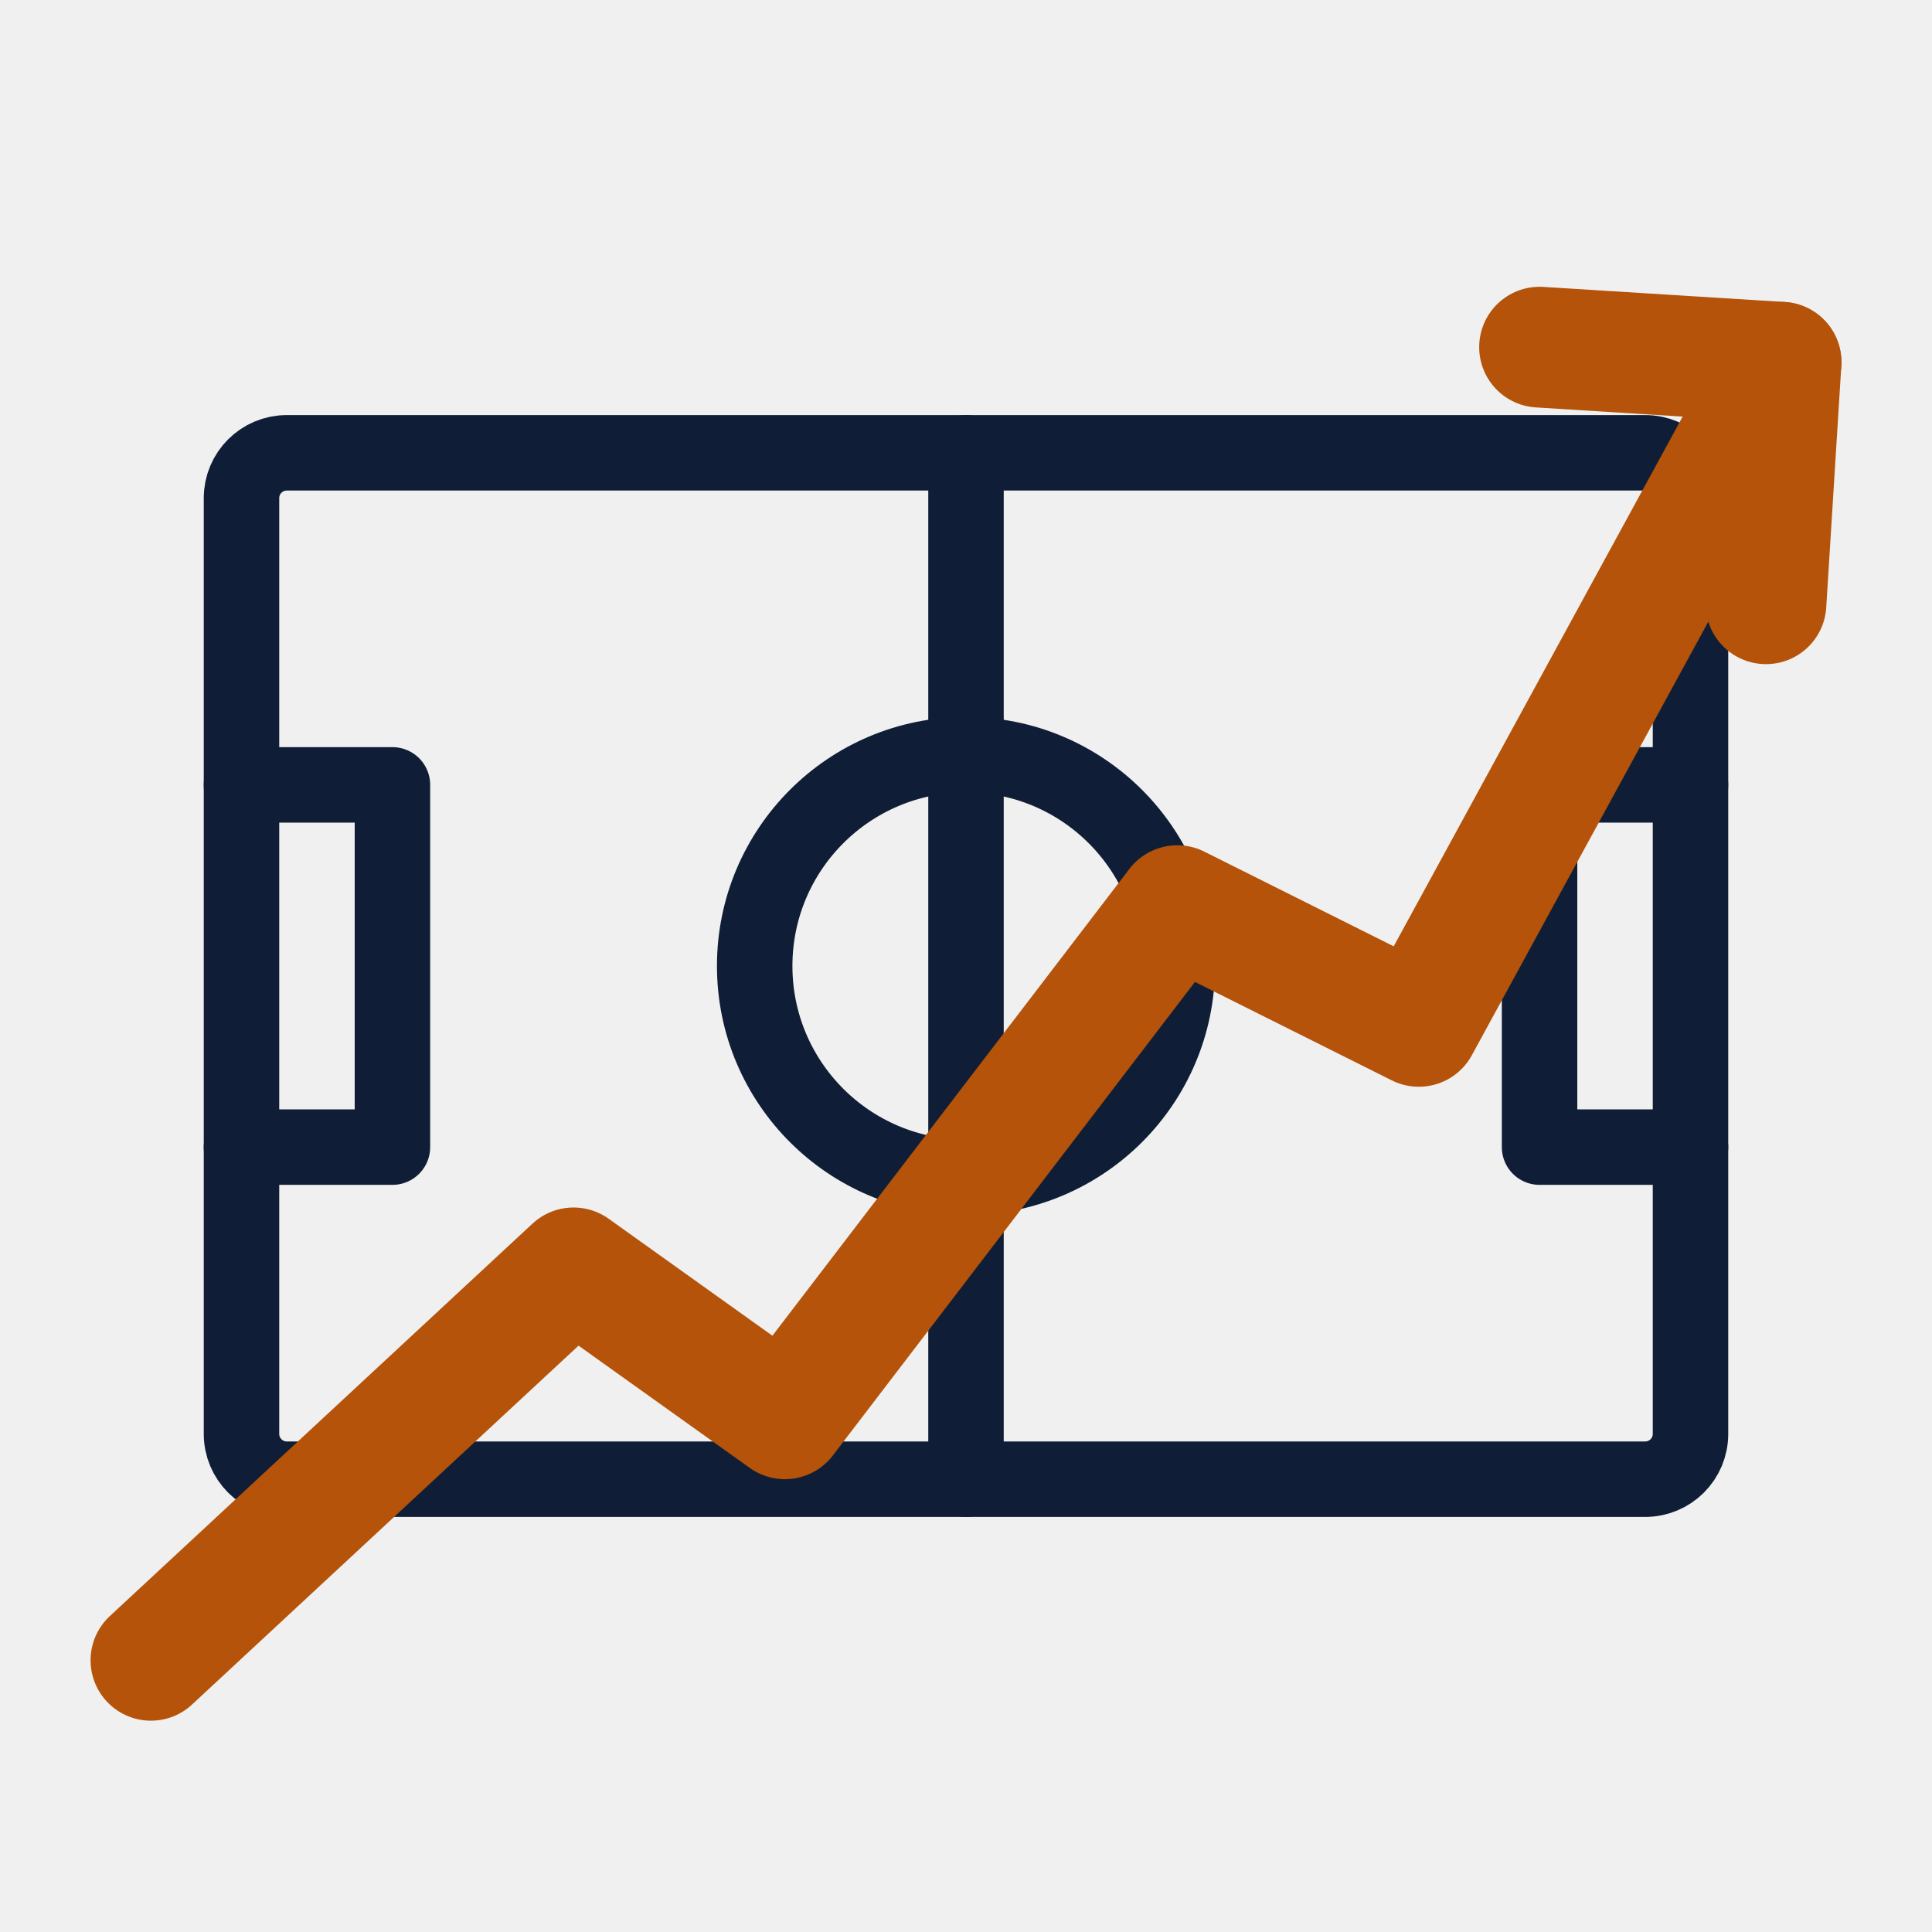
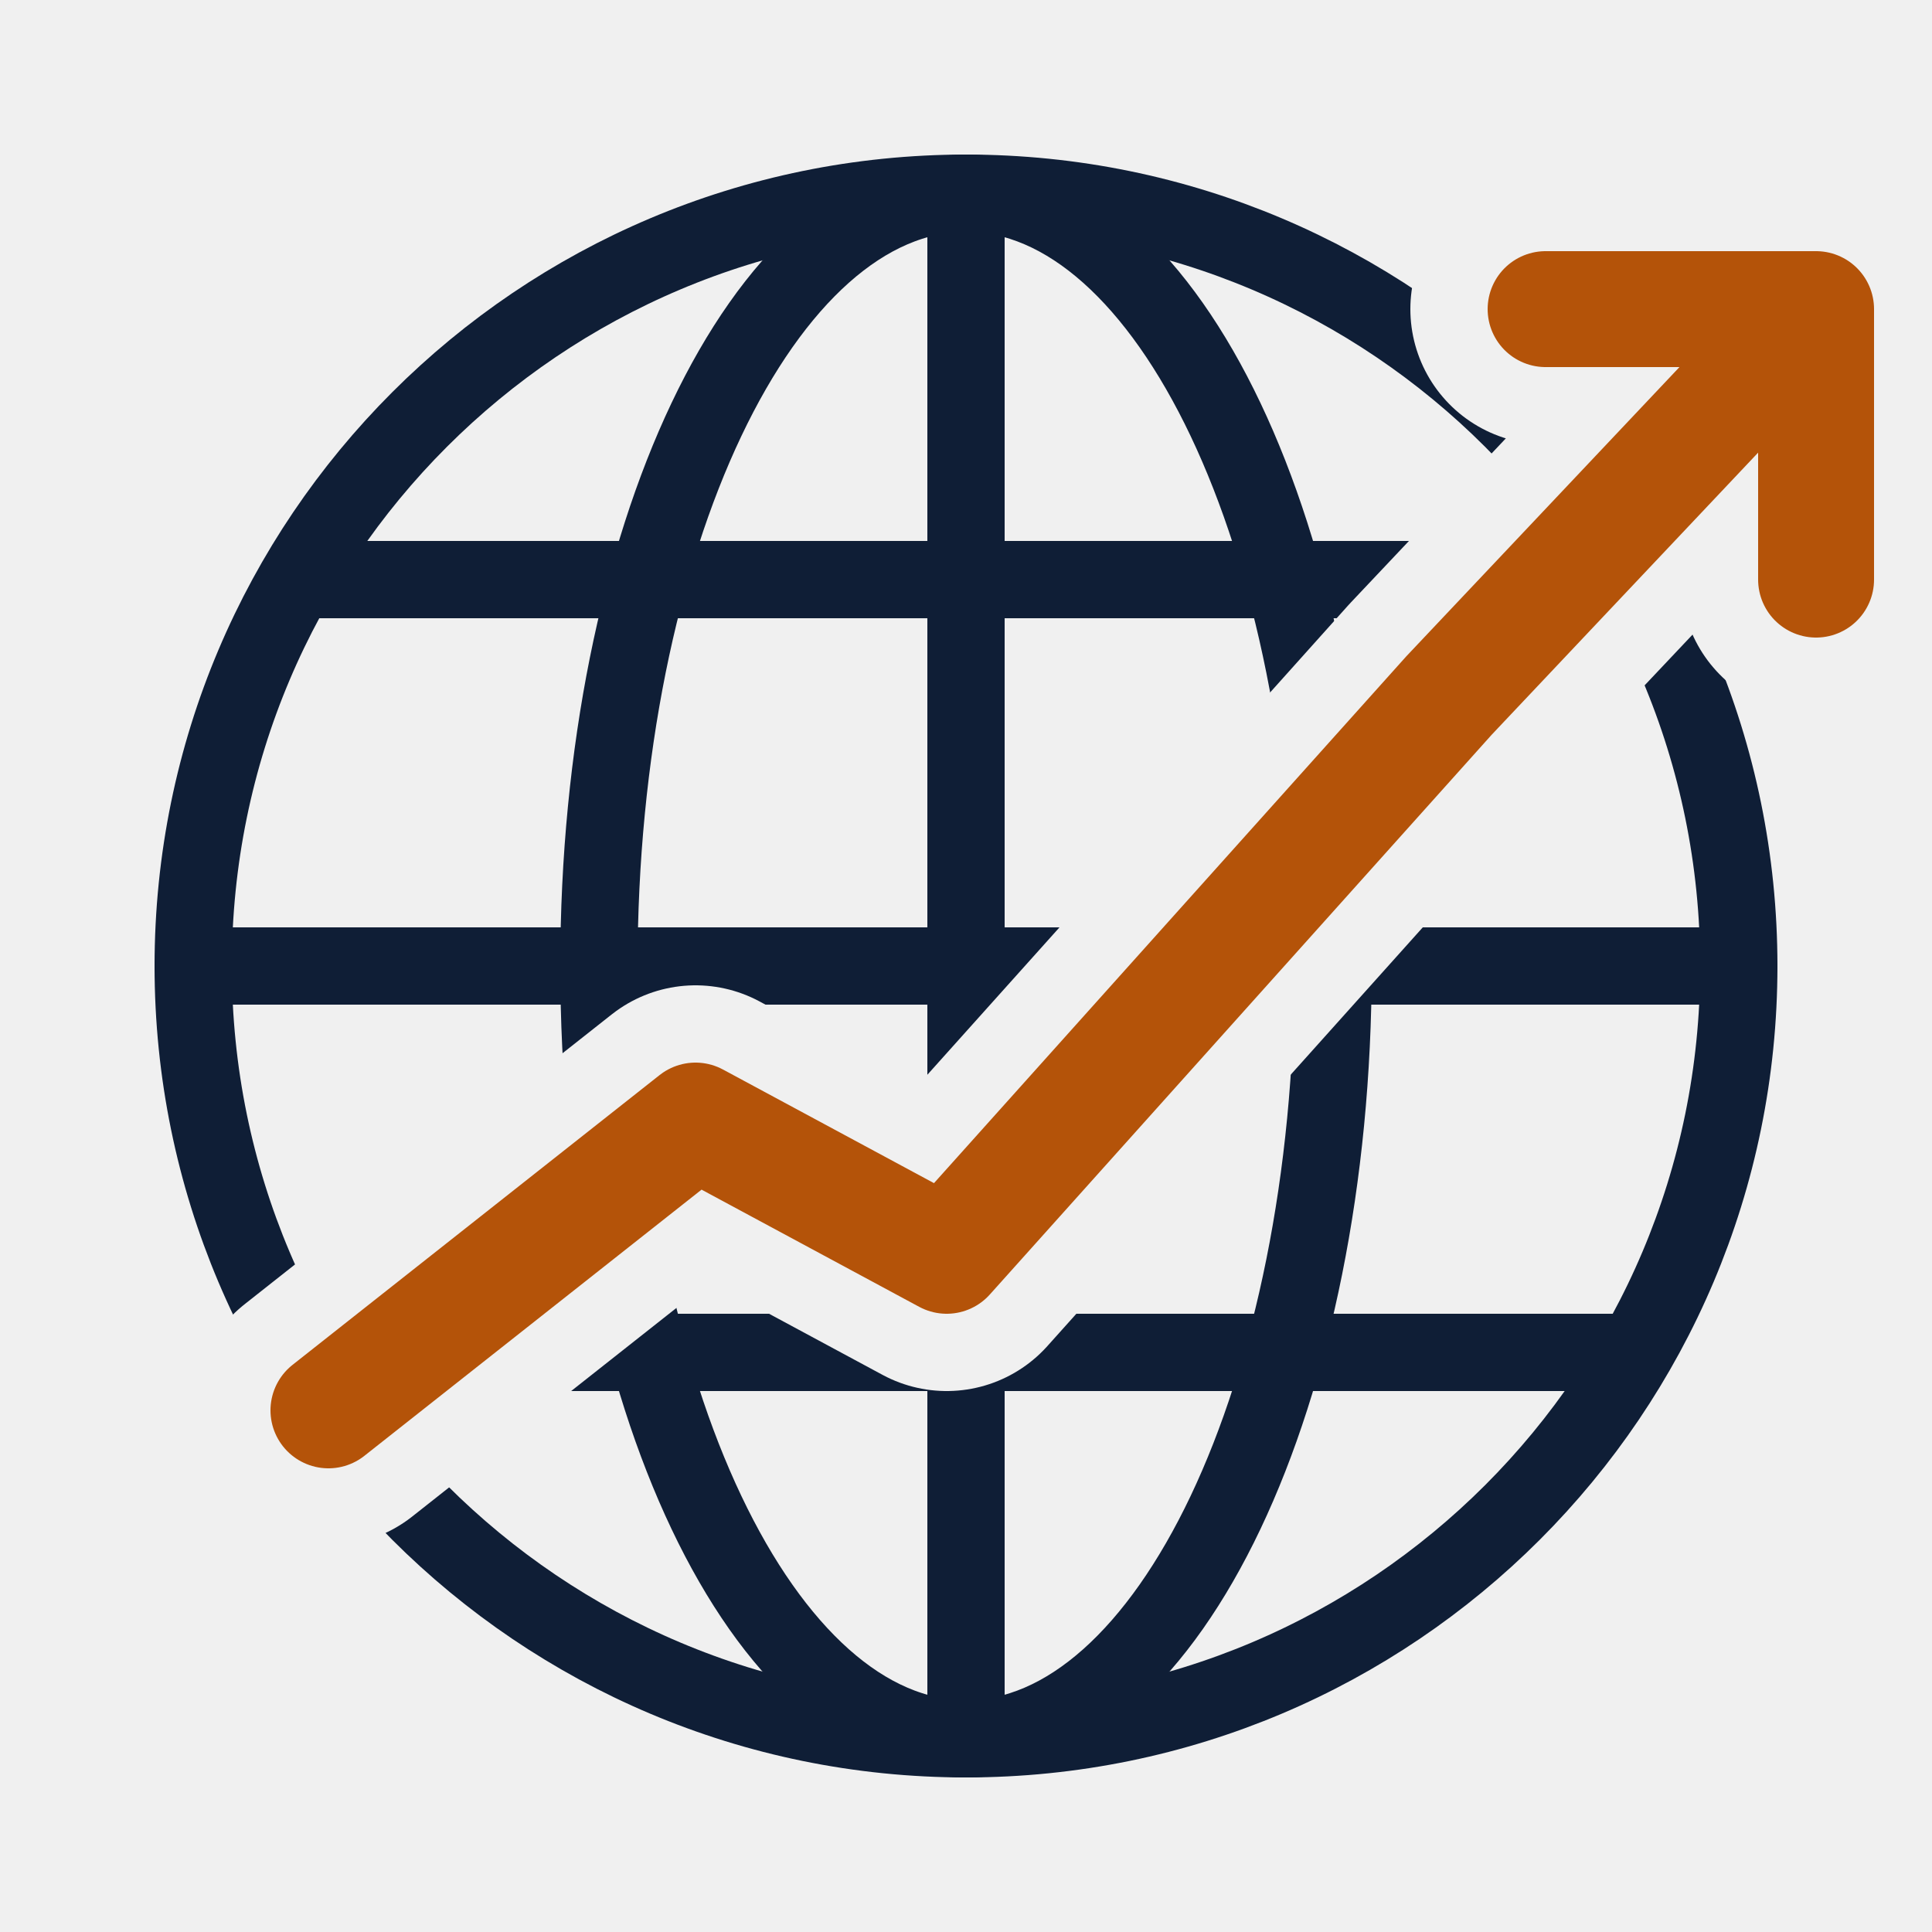
- <svg xmlns="http://www.w3.org/2000/svg" viewBox="0 0 64 64" width="64" height="64" role="img" aria-labelledby="t">
-   <g fill="none" stroke-linecap="round" stroke-linejoin="round">
-     <rect x="8" y="15" width="48" height="34" rx="1.5" stroke="#0F1E36" stroke-width="2.5" />
-     <path d="M32 15V49" stroke="#0F1E36" stroke-width="2.5" />
-     <circle cx="32" cy="32" r="7" stroke="#0F1E36" stroke-width="2.5" />
-     <path d="M8 26h5v12H8M56 26h-5v12h5" stroke="#0F1E36" stroke-width="2.5" />
-     <path d="M5 55L19 42l7 5L39 30l8 4L59 12" stroke="#B45309" stroke-width="4" />
-     <path d="M51 11.5L59 12l-.5 8" stroke="#B45309" stroke-width="4" />
+ <svg xmlns="http://www.w3.org/2000/svg" viewBox="0 0 200 200" width="200" height="200" role="img" aria-labelledby="t">
+   <defs>
+     <mask id="g" maskUnits="userSpaceOnUse" x="0" y="0" width="200" height="200">
+       <rect width="200" height="200" fill="#fff" />
+       <path d="M34 146L72 116L98 130L150 72L184 36M160 32H188V60" fill="none" stroke="#000" stroke-width="28" stroke-linecap="round" stroke-linejoin="round" />
+     </mask>
+   </defs>
+   <g fill="none" stroke="#0F1E36" stroke-width="8" stroke-linecap="round" stroke-linejoin="round" mask="url(#g)">
+     <circle cx="100" cy="100" r="80" />
+     <ellipse cx="100" cy="100" rx="38" ry="80" />
+     <path d="M20 100H180" />
+     <path d="M100 20V180M31 60H169M31 140H169" />
  </g>
+   <path d="M34 146L72 116L98 130L150 72L184 36M160 32H188V60" fill="none" stroke="#B45309" stroke-width="12" stroke-linecap="round" stroke-linejoin="round" />
</svg>
